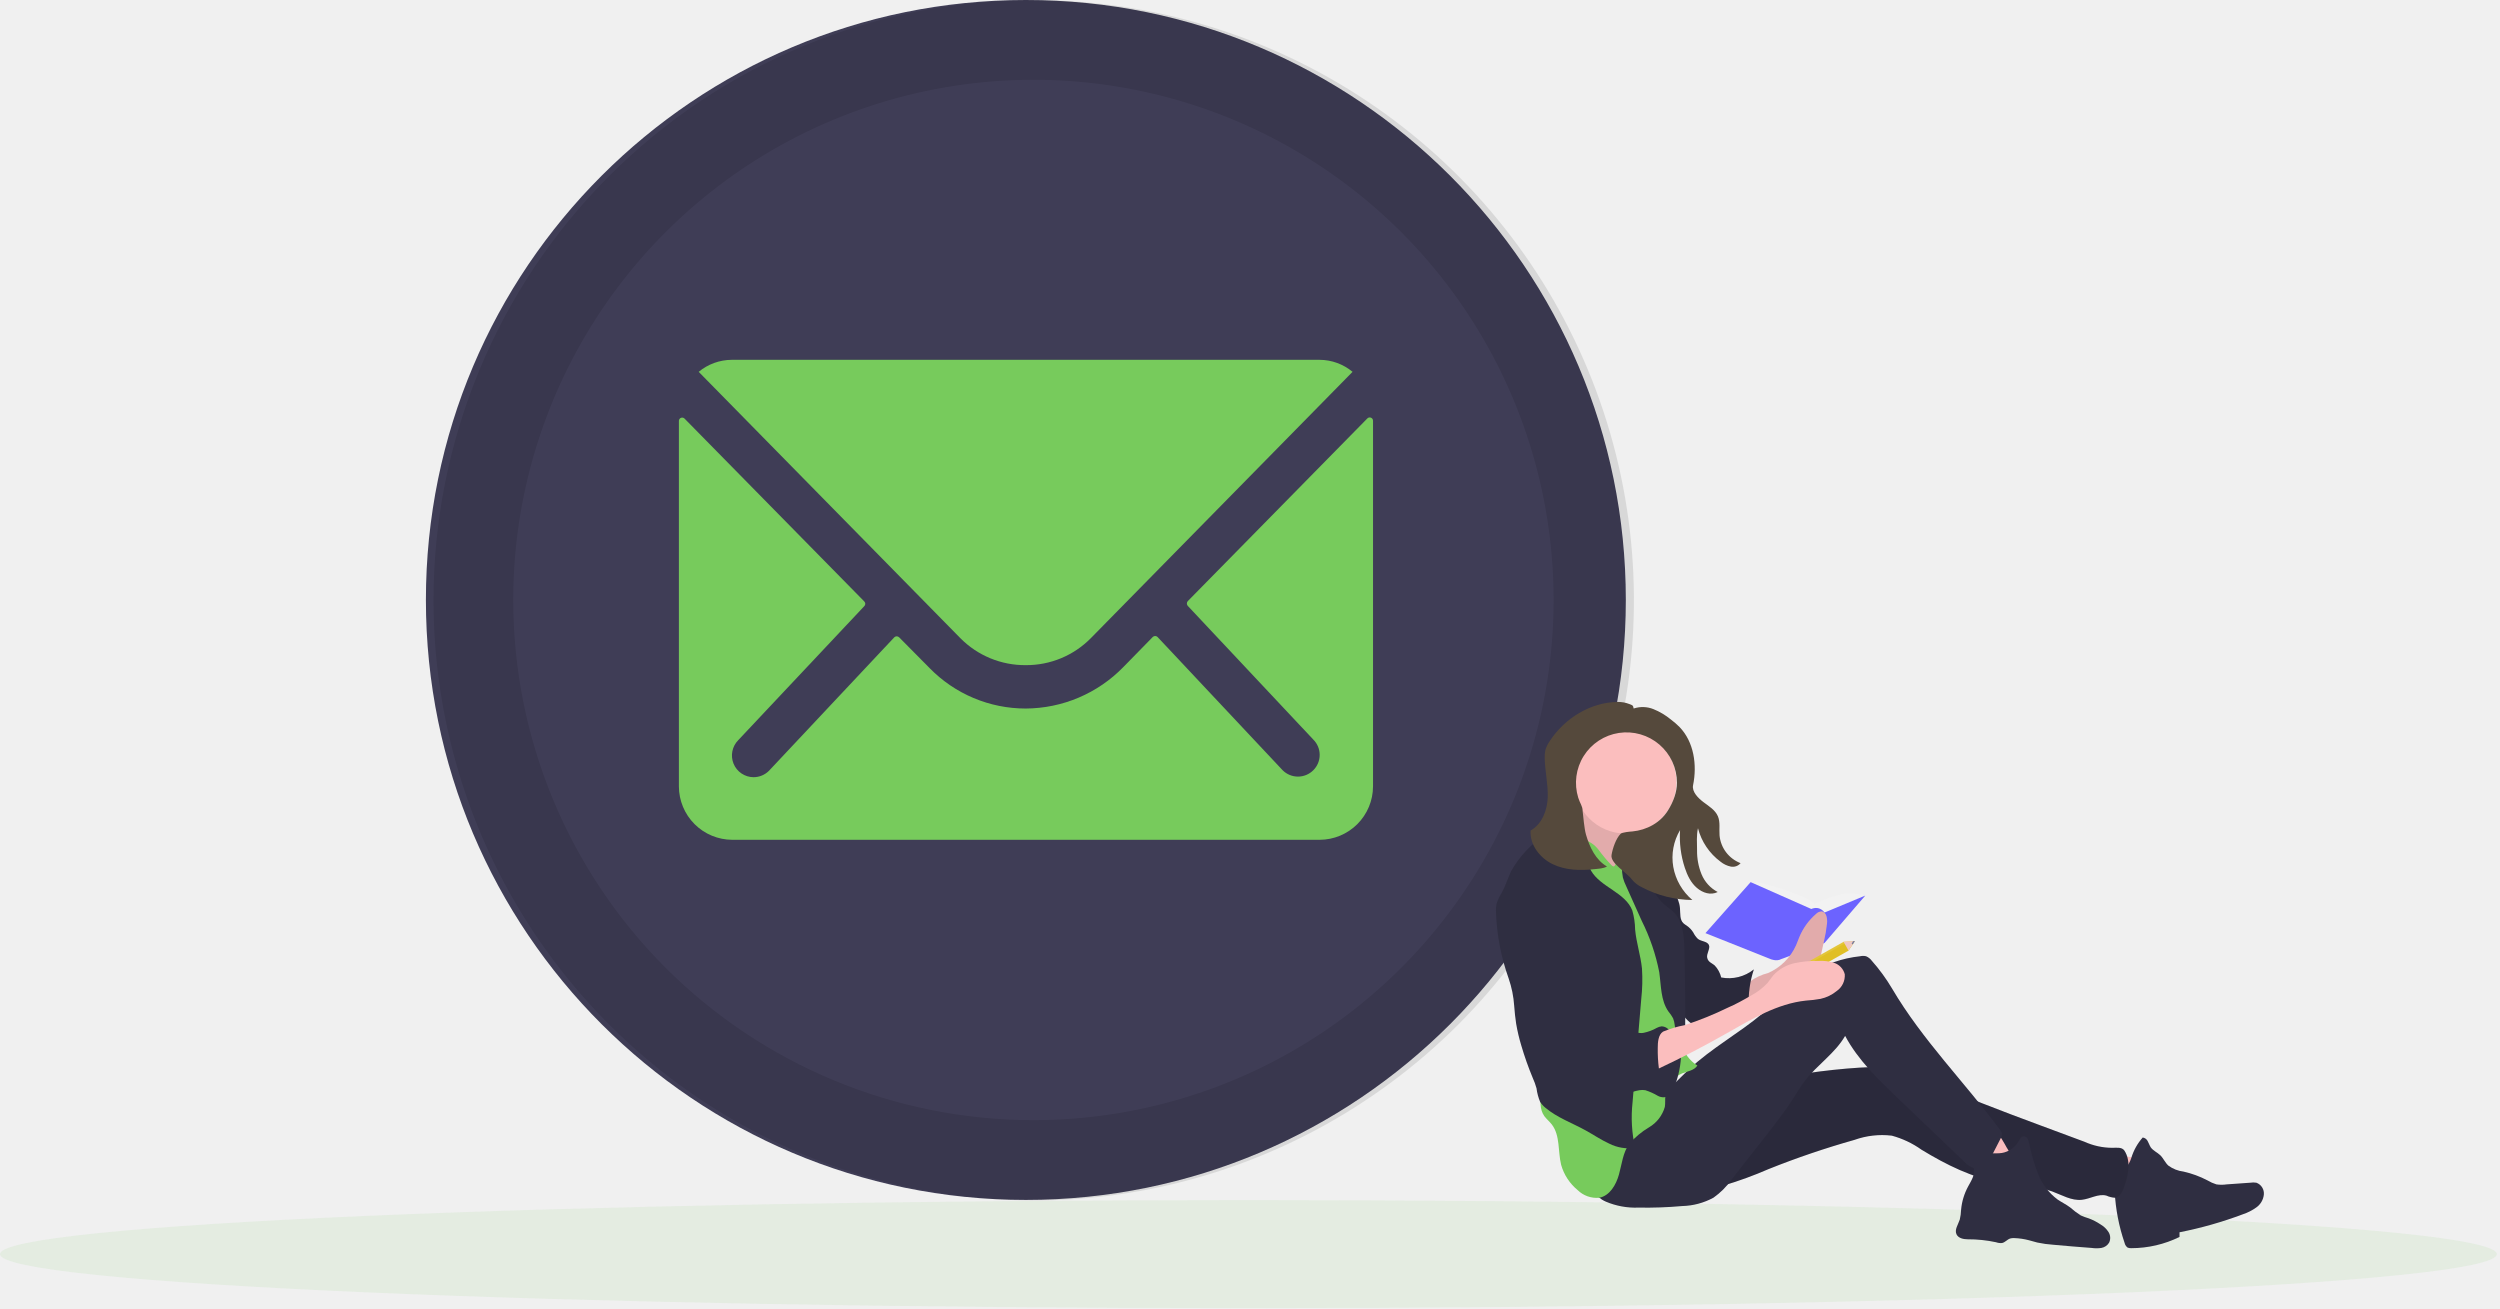
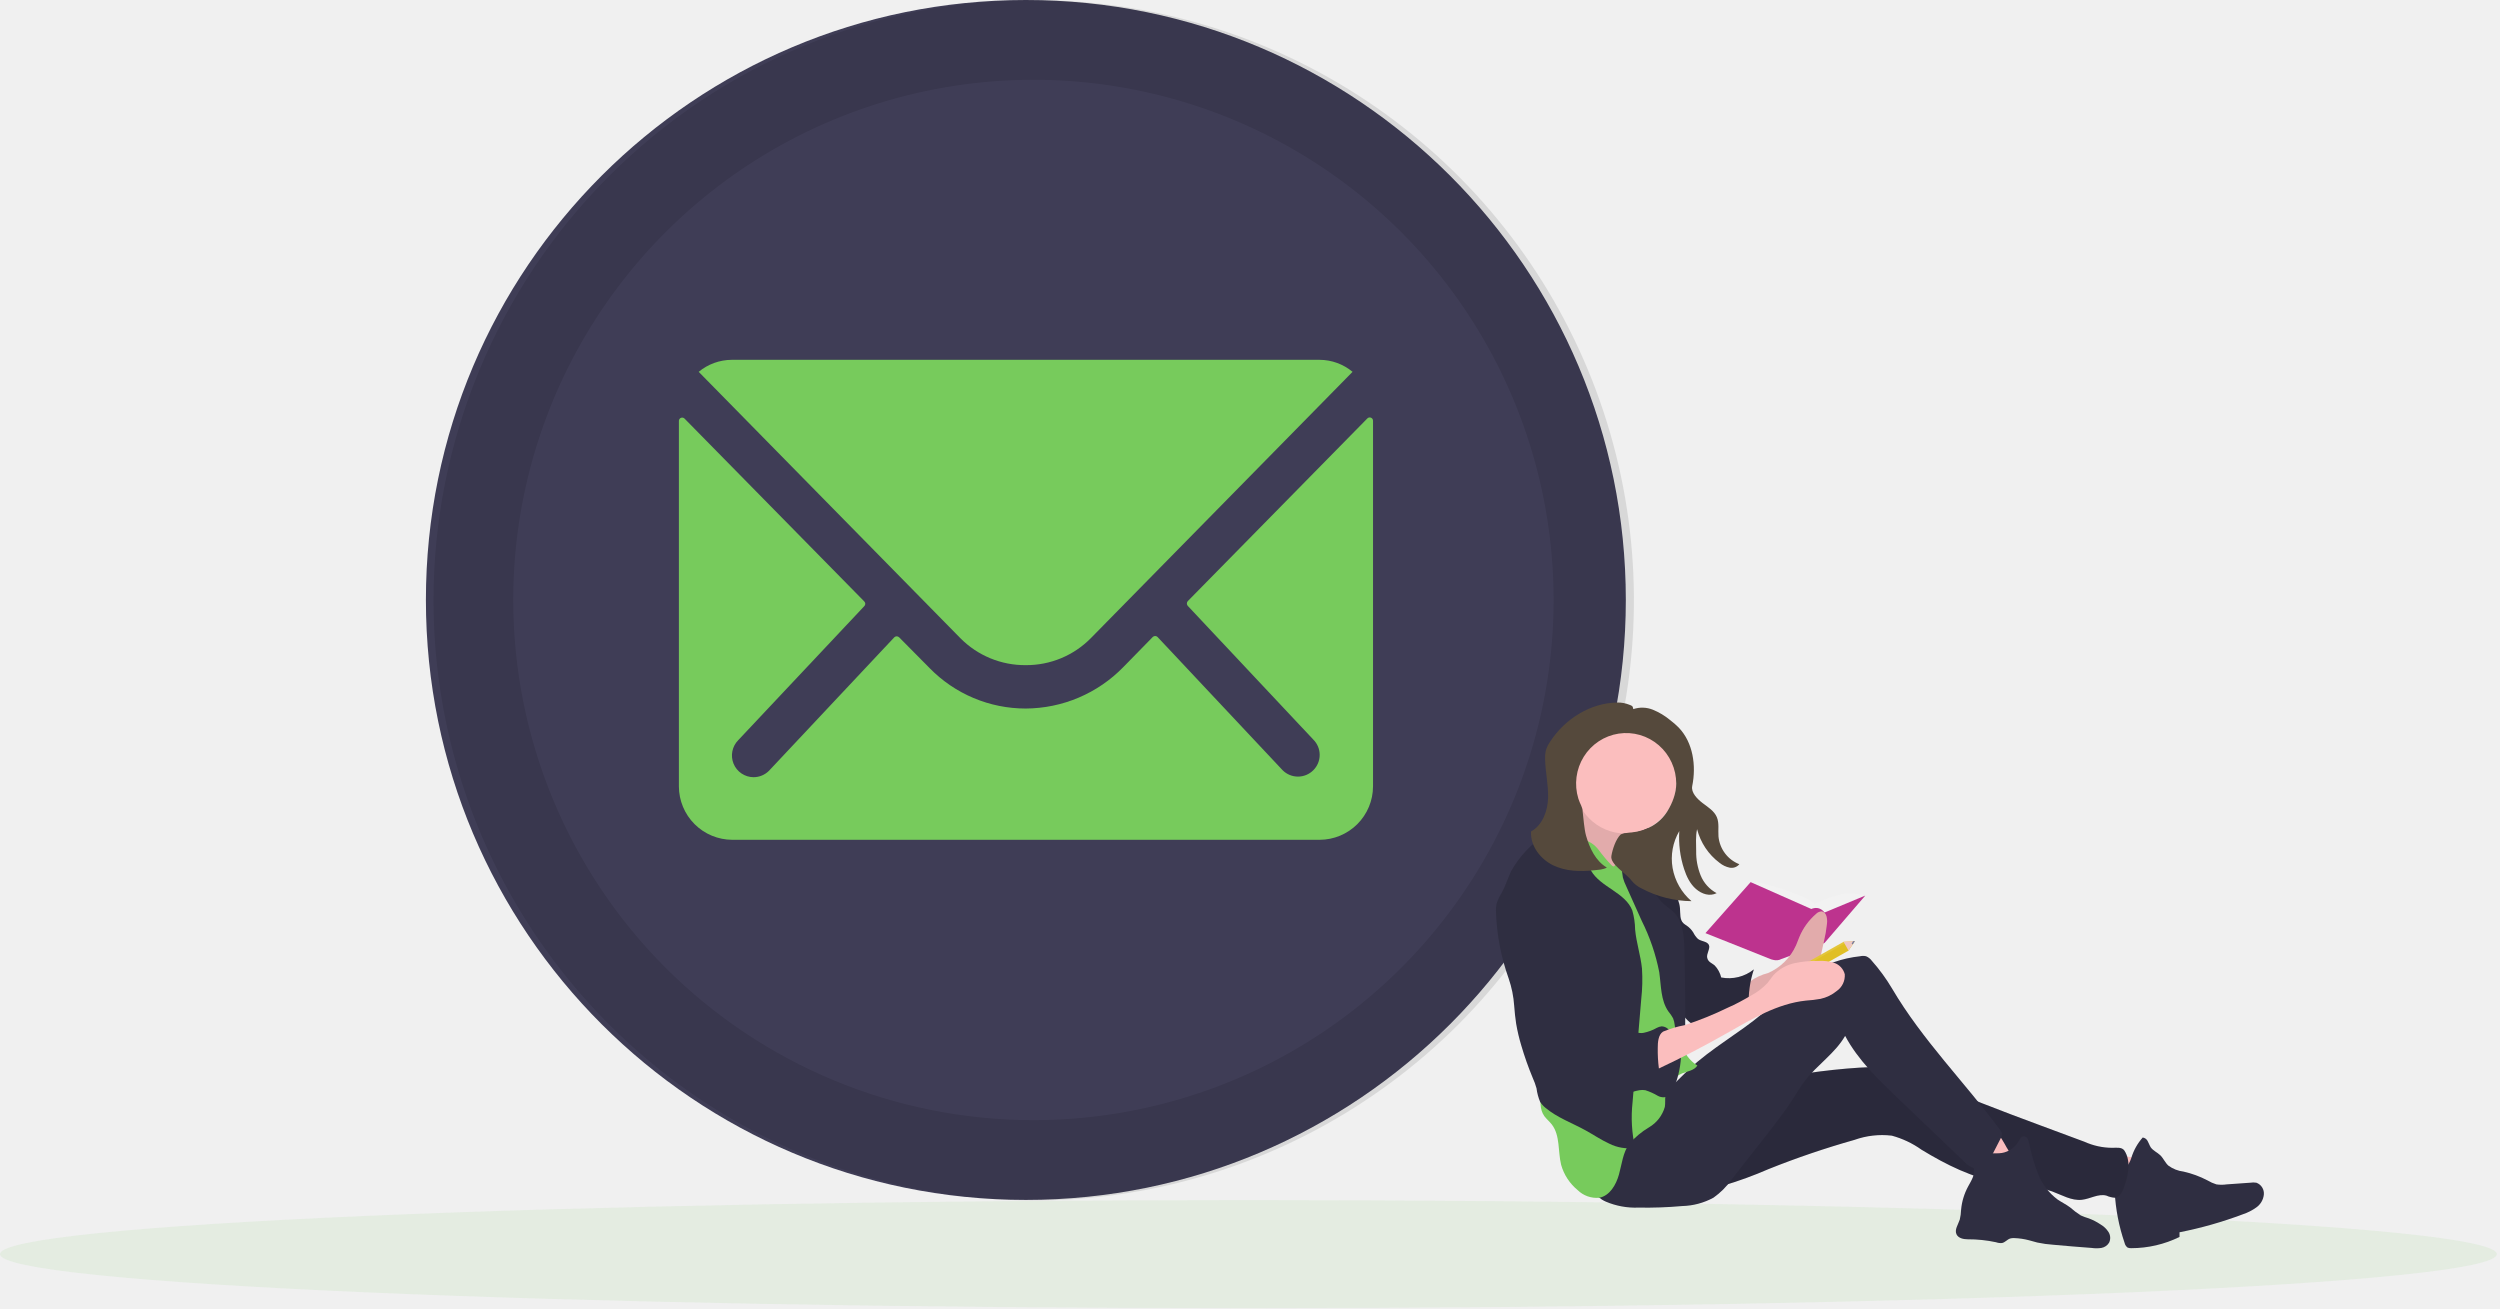
<svg xmlns="http://www.w3.org/2000/svg" width="516" height="270" viewBox="0 0 516 270" fill="none">
  <path d="M361.786 183.108L362.469 182C362.469 182 372.483 184.401 374.531 186.616C374.531 186.616 379.538 184.031 382.269 184.401L385 184.77L376.579 190.864L365.883 190.125L361.786 183.108Z" fill="#F2F2F2" />
-   <path d="M361.331 182.071L352 192.597L365.428 197.952C365.428 197.952 366.683 198.506 367.648 197.952L376.579 194.628L385 184.841L376.579 188.35C376.579 188.35 375.669 186.872 373.848 187.611L361.331 182.071Z" fill="#6C63FF" />
+   <path d="M361.331 182.071L352 192.597L365.428 197.952C365.428 197.952 366.683 198.506 367.648 197.952L376.579 194.628L385 184.841L376.579 188.35C376.579 188.35 375.669 186.872 373.848 187.611L361.331 182.071Z" fill="#BD338E" />
  <path opacity="0.1" d="M257.674 270C115.364 270 6.10352e-05 265.008 6.10352e-05 258.851C6.10352e-05 252.693 115.364 247.701 257.674 247.701C399.983 247.701 515.347 252.693 515.347 258.851C515.347 265.008 399.983 270 257.674 270Z" fill="#77CB5C" />
  <path d="M211.738 247.664C143.348 247.664 87.906 192.223 87.906 123.832C87.906 55.441 143.348 0 211.738 0C280.129 0 335.57 55.441 335.57 123.832C335.57 192.223 280.129 247.664 211.738 247.664Z" fill="#3F3D56" />
  <path d="M141.312 86.42L178.39 124.142C178.455 124.204 178.507 124.279 178.542 124.362C178.578 124.445 178.596 124.535 178.596 124.625C178.596 124.715 178.578 124.804 178.542 124.888C178.507 124.971 178.455 125.046 178.39 125.108L152.374 152.771C151.752 153.398 151.329 154.195 151.158 155.061C150.987 155.928 151.075 156.826 151.413 157.643C151.75 158.459 152.321 159.158 153.055 159.651C153.788 160.144 154.65 160.41 155.533 160.414C156.722 160.412 157.862 159.94 158.705 159.101L184.584 131.537C184.716 131.407 184.894 131.334 185.079 131.334C185.265 131.334 185.443 131.407 185.575 131.537L191.88 137.905C194.462 140.545 197.545 142.643 200.949 144.074C204.353 145.506 208.009 146.243 211.701 146.242C215.464 146.225 219.185 145.458 222.648 143.986C226.111 142.514 229.246 140.367 231.869 137.67L237.927 131.476C238.059 131.345 238.237 131.272 238.423 131.272C238.608 131.272 238.786 131.345 238.918 131.476L264.735 158.977C265.15 159.393 265.644 159.724 266.187 159.949C266.73 160.174 267.312 160.29 267.9 160.29C268.488 160.29 269.07 160.174 269.613 159.949C270.157 159.724 270.65 159.393 271.065 158.977C271.483 158.563 271.814 158.07 272.041 157.526C272.267 156.983 272.383 156.401 272.383 155.812C272.383 155.224 272.267 154.641 272.041 154.098C271.814 153.555 271.483 153.061 271.065 152.647L245.149 125.046C245.034 124.911 244.971 124.74 244.971 124.563C244.971 124.386 245.034 124.214 245.149 124.08L282.227 86.358C282.322 86.262 282.444 86.197 282.577 86.17C282.709 86.144 282.847 86.157 282.971 86.209C283.096 86.261 283.203 86.349 283.278 86.461C283.352 86.574 283.392 86.706 283.392 86.841V162.322C283.382 165.24 282.218 168.035 280.155 170.099C278.092 172.162 275.296 173.325 272.379 173.335H151.136C148.218 173.325 145.422 172.162 143.359 170.099C141.296 168.035 140.132 165.24 140.123 162.322V86.903C140.116 86.763 140.154 86.624 140.23 86.505C140.306 86.387 140.417 86.295 140.547 86.242C140.677 86.189 140.821 86.178 140.958 86.21C141.095 86.242 141.218 86.315 141.312 86.42Z" fill="#77CB5C" />
  <path d="M211.738 137.286C209.225 137.31 206.732 136.829 204.408 135.872C202.084 134.914 199.977 133.499 198.21 131.711L144.21 76.745C146.127 75.157 148.535 74.281 151.024 74.267H272.354C274.844 74.275 277.253 75.151 279.167 76.745L225.155 131.711C223.404 133.489 221.315 134.898 219.011 135.856C216.706 136.813 214.234 137.3 211.738 137.286Z" fill="#77CB5C" />
  <path opacity="0.1" d="M213.299 0.013C237.806 0 261.766 7.257 282.147 20.865C302.529 34.472 318.417 53.819 327.801 76.458C337.185 99.097 339.643 124.011 334.865 148.047C330.087 172.084 318.287 194.163 300.959 211.492C283.63 228.821 261.55 240.62 237.514 245.398C213.478 250.176 188.564 247.718 165.925 238.334C143.286 228.95 123.939 213.062 110.332 192.68C96.724 172.299 89.467 148.339 89.48 123.832C89.496 90.998 102.546 59.514 125.764 36.297C148.981 13.08 180.465 0.029 213.299 0.013ZM213.299 231.2C234.535 231.2 255.293 224.903 272.95 213.106C290.606 201.308 304.368 184.539 312.494 164.92C320.621 145.301 322.747 123.713 318.604 102.886C314.461 82.058 304.236 62.927 289.22 47.911C274.204 32.896 255.073 22.67 234.246 18.527C213.418 14.384 191.83 16.511 172.211 24.637C152.592 32.764 135.824 46.525 124.026 64.182C112.228 81.838 105.931 102.597 105.931 123.832C105.931 152.308 117.243 179.618 137.378 199.753C157.514 219.888 184.823 231.2 213.299 231.2Z" fill="black" />
  <path d="M444.127 238.819C443.395 241.221 442.492 243.568 441.427 245.843C438.377 245.198 435.376 244.342 432.445 243.279C433.023 242.419 433.648 241.592 434.316 240.801C435.043 240.01 435.902 239.352 436.856 238.856C437.871 238.626 438.925 238.626 439.94 238.856C441.328 238.819 442.728 238.844 444.127 238.819Z" fill="#FBBEBE" />
  <path d="M436.844 242.449C437.576 242.12 438.23 241.639 438.76 241.036C439.29 240.433 439.684 239.724 439.916 238.955C440.388 237.412 441.186 235.988 442.257 234.78C442.483 234.811 442.697 234.899 442.879 235.036C443.061 235.172 443.205 235.353 443.298 235.561C443.521 235.957 443.657 236.403 443.905 236.8C444.4 237.506 445.268 237.852 445.887 238.447C446.506 239.042 446.878 239.971 447.547 240.578C448.467 241.256 449.547 241.682 450.681 241.817C452.405 242.206 454.071 242.818 455.636 243.638C456.209 243.98 456.821 244.255 457.457 244.455C458.164 244.561 458.882 244.561 459.588 244.455L464.469 244.109C464.879 244.041 465.298 244.041 465.708 244.109C466.206 244.289 466.63 244.631 466.91 245.08C467.191 245.529 467.313 246.059 467.257 246.586C467.199 247.109 467.031 247.613 466.764 248.065C466.497 248.518 466.137 248.909 465.708 249.212C464.86 249.821 463.924 250.298 462.933 250.625C458.683 252.225 454.308 253.468 449.851 254.341V255.307C446.747 256.831 443.336 257.623 439.879 257.624C439.625 257.639 439.371 257.597 439.135 257.5C438.819 257.263 438.599 256.92 438.516 256.534C437.342 253.112 436.654 249.543 436.472 245.93C436.392 245.012 436.464 244.087 436.683 243.192C436.955 242.312 436.038 242.684 436.881 242.337" fill="#2F2E41" />
  <path d="M343.238 224.052C357.708 224.919 372.004 220.683 386.498 220.237C388.297 220.118 390.104 220.23 391.874 220.571C393.718 221.071 395.503 221.764 397.201 222.64C404.969 226.257 413.008 229.255 421.036 232.241L430.265 235.672C432.06 236.483 434.006 236.905 435.976 236.911C436.856 236.911 437.933 236.725 438.454 237.456C439.953 239.686 439.247 242.944 438.256 245.446C437.933 246.252 437.388 247.131 436.521 247.218C435.913 247.177 435.317 247.026 434.762 246.772C433.09 246.326 431.417 247.453 429.683 247.639C427.552 247.862 425.57 246.648 423.551 245.905C420.206 244.666 416.564 244.666 413.046 244.121C407.161 243.142 401.698 240.404 396.594 237.295C394.738 235.972 392.662 234.991 390.462 234.396C387.856 234.089 385.214 234.39 382.744 235.276C376.741 236.97 370.832 238.979 365.042 241.296C362.031 242.607 358.945 243.736 355.8 244.678C348.935 246.474 341.677 246.04 335.075 243.44C332.758 242.523 330.243 240.962 330.119 238.41C330.033 236.985 331.148 235.734 331.878 234.508C332.349 233.727 332.832 232.947 333.34 232.191C335.818 228.599 338.841 223.792 343.238 224.052Z" fill="#2F2E41" />
  <path opacity="0.1" d="M343.238 224.052C357.708 224.919 372.004 220.683 386.498 220.237C388.297 220.118 390.104 220.23 391.874 220.571C393.718 221.071 395.503 221.764 397.201 222.64C404.969 226.257 413.008 229.255 421.036 232.241L430.265 235.672C432.06 236.483 434.006 236.905 435.976 236.911C436.856 236.911 437.933 236.725 438.454 237.456C439.953 239.686 439.247 242.944 438.256 245.446C437.933 246.252 437.388 247.131 436.521 247.218C435.913 247.177 435.317 247.026 434.762 246.772C433.09 246.326 431.417 247.453 429.683 247.639C427.552 247.862 425.57 246.648 423.551 245.905C420.206 244.666 416.564 244.666 413.046 244.121C407.161 243.142 401.698 240.404 396.594 237.295C394.738 235.972 392.662 234.991 390.462 234.396C387.856 234.089 385.214 234.39 382.744 235.276C376.741 236.97 370.832 238.979 365.042 241.296C362.031 242.607 358.945 243.736 355.8 244.678C348.935 246.474 341.677 246.04 335.075 243.44C332.758 242.523 330.243 240.962 330.119 238.41C330.033 236.985 331.148 235.734 331.878 234.508C332.349 233.727 332.832 232.947 333.34 232.191C335.818 228.599 338.841 223.792 343.238 224.052Z" fill="black" />
  <path d="M416.341 239.488C414.078 240.256 411.795 240.967 409.491 241.619C408.252 239.501 405.774 238.026 405.242 235.598C405.211 235.493 405.211 235.381 405.242 235.276C405.303 235.173 405.393 235.091 405.502 235.041C407.158 234.131 408.993 233.595 410.878 233.468C412.365 233.381 413.046 234.929 413.715 236.02C413.975 236.503 415.734 239.724 416.341 239.488Z" fill="#FBBEBE" />
  <path d="M413.169 237.977C413.847 237.862 414.492 237.608 415.066 237.23C415.64 236.853 416.129 236.36 416.502 235.784C416.812 235.226 417.158 234.471 417.803 234.545C418.447 234.619 418.657 235.288 418.794 235.871C419.223 238.066 419.849 240.218 420.664 242.3C421.482 244.393 422.868 246.217 424.666 247.565C425.508 248.147 426.437 248.581 427.267 249.2C427.954 249.809 428.687 250.364 429.46 250.86C430.007 251.105 430.57 251.312 431.145 251.48C431.991 251.798 432.798 252.214 433.548 252.719C434.216 253.102 434.782 253.642 435.196 254.292C435.4 254.617 435.519 254.989 435.541 255.372C435.562 255.756 435.486 256.138 435.32 256.484C435.146 256.77 434.914 257.014 434.638 257.202C434.363 257.39 434.05 257.517 433.721 257.575C433.06 257.674 432.388 257.674 431.727 257.575C429.088 257.389 426.45 257.154 423.811 256.918C422.699 256.846 421.593 256.693 420.503 256.46L418.781 255.989C417.798 255.729 416.788 255.579 415.771 255.543C415.475 255.516 415.176 255.545 414.891 255.63C414.284 255.828 413.851 256.435 413.219 256.559C412.799 256.599 412.376 256.544 411.98 256.398C410.055 255.985 408.09 255.782 406.121 255.791C405.253 255.791 404.238 255.568 403.841 254.8C403.346 253.833 404.163 252.756 404.498 251.715C404.658 251.053 404.749 250.376 404.77 249.696C404.918 248.011 405.412 246.375 406.22 244.889C406.889 243.65 407.805 242.288 407.335 240.975C407.1 240.557 406.949 240.099 406.889 239.624C407.075 237.493 411.955 238.249 413.169 237.977Z" fill="#2F2E41" />
  <path d="M364.93 200.837C367.498 199.711 369.556 197.671 370.703 195.114C370.939 194.568 371.137 193.986 371.372 193.441C372.128 191.595 373.308 189.953 374.816 188.647C374.975 188.478 375.167 188.344 375.38 188.252C375.593 188.161 375.823 188.114 376.055 188.114C376.285 188.184 376.492 188.313 376.656 188.49C376.819 188.666 376.932 188.883 376.984 189.118C377.122 189.622 377.156 190.149 377.083 190.666C376.957 191.884 376.75 193.093 376.464 194.284L375.758 197.48C375.664 197.969 375.519 198.446 375.324 198.904C375.022 199.44 374.623 199.915 374.147 200.304C373.503 200.899 372.846 201.469 372.19 202.039C371.81 202.369 371.395 202.656 370.951 202.893C370.259 203.223 369.519 203.441 368.758 203.537C365.802 203.922 362.982 205.01 360.532 206.709C360.532 206.709 360.532 204.566 360.532 204.33C360.564 203.708 360.779 203.108 361.152 202.608C362.287 201.782 363.569 201.181 364.93 200.837Z" fill="#FBBEBE" />
  <path opacity="0.1" d="M364.93 200.837C367.498 199.711 369.556 197.671 370.703 195.114C370.939 194.568 371.137 193.986 371.372 193.441C372.128 191.595 373.308 189.953 374.816 188.647C374.975 188.478 375.167 188.344 375.38 188.252C375.593 188.161 375.823 188.114 376.055 188.114C376.285 188.184 376.492 188.313 376.656 188.49C376.819 188.666 376.932 188.883 376.984 189.118C377.122 189.622 377.156 190.149 377.083 190.666C376.957 191.884 376.75 193.093 376.464 194.284L375.758 197.48C375.664 197.969 375.519 198.446 375.324 198.904C375.022 199.44 374.623 199.915 374.147 200.304C373.503 200.899 372.846 201.469 372.19 202.039C371.81 202.369 371.395 202.656 370.951 202.893C370.259 203.223 369.519 203.441 368.758 203.537C365.802 203.922 362.982 205.01 360.532 206.709C360.532 206.709 360.532 204.566 360.532 204.33C360.564 203.708 360.779 203.108 361.152 202.608C362.287 201.782 363.569 201.181 364.93 200.837Z" fill="black" />
  <path d="M335.471 176.383C333.528 176.383 331.953 174.796 331.953 172.84C331.953 170.883 333.528 169.297 335.471 169.297C337.415 169.297 338.99 170.883 338.99 172.84C338.99 174.796 337.415 176.383 335.471 176.383Z" fill="#2F2E41" />
  <path d="M337.651 170.709C338.593 170.483 339.586 170.625 340.426 171.105C340.833 171.467 341.158 171.91 341.38 172.406C342.168 173.761 342.784 175.21 343.214 176.717C343.523 177.956 343.573 179.356 343.969 180.632C344.688 182.985 346.534 184.98 346.744 187.433C346.843 188.535 346.658 189.824 347.463 190.567C347.66 190.738 347.871 190.891 348.095 191.025C348.652 191.397 349.125 191.883 349.482 192.45C349.725 192.955 350.056 193.413 350.461 193.8C351.179 194.333 352.369 194.283 352.715 195.039C353.062 195.795 352.158 196.823 352.369 197.715C352.579 198.607 353.36 198.78 353.917 199.276C354.574 199.969 355.035 200.824 355.255 201.753C356.432 201.98 357.645 201.948 358.809 201.66C359.972 201.371 361.059 200.832 361.994 200.081C361.177 202.564 360.82 205.175 360.941 207.786C360.88 208.204 360.903 208.63 361.009 209.039C361.115 209.447 361.303 209.83 361.561 210.165C358.766 210.373 355.998 210.854 353.298 211.602C352.128 211.992 350.863 211.992 349.693 211.602C349.066 211.266 348.504 210.821 348.033 210.289C346.546 208.778 344.985 207.13 344.626 205.036C344.537 203.853 344.516 202.666 344.564 201.481C344.423 200.011 344.119 198.561 343.66 197.158C342.875 194.244 342.349 191.268 342.086 188.263C341.925 186.405 340.315 184.918 339.472 183.308C337.887 180.173 336.252 176.915 336.14 173.397C336.091 172.257 336.487 170.833 337.651 170.709Z" fill="#2F2E41" />
  <path opacity="0.1" d="M337.651 170.709C338.593 170.483 339.586 170.625 340.426 171.105C340.833 171.467 341.158 171.91 341.38 172.406C342.168 173.761 342.784 175.21 343.214 176.717C343.523 177.956 343.573 179.356 343.969 180.632C344.688 182.985 346.534 184.98 346.744 187.433C346.843 188.535 346.658 189.824 347.463 190.567C347.66 190.738 347.871 190.891 348.095 191.025C348.652 191.397 349.125 191.883 349.482 192.45C349.725 192.955 350.056 193.413 350.461 193.8C351.179 194.333 352.369 194.283 352.715 195.039C353.062 195.795 352.158 196.823 352.369 197.715C352.579 198.607 353.36 198.78 353.917 199.276C354.574 199.969 355.035 200.824 355.255 201.753C356.432 201.98 357.645 201.948 358.809 201.66C359.972 201.371 361.059 200.832 361.994 200.081C361.177 202.564 360.82 205.175 360.941 207.786C360.88 208.204 360.903 208.63 361.009 209.039C361.115 209.447 361.303 209.83 361.561 210.165C358.766 210.373 355.998 210.854 353.298 211.602C352.128 211.992 350.863 211.992 349.693 211.602C349.066 211.266 348.504 210.821 348.033 210.289C346.546 208.778 344.985 207.13 344.626 205.036C344.537 203.853 344.516 202.666 344.564 201.481C344.423 200.011 344.119 198.561 343.66 197.158C342.875 194.244 342.349 191.268 342.086 188.263C341.925 186.405 340.315 184.918 339.472 183.308C337.887 180.173 336.252 176.915 336.14 173.397C336.091 172.257 336.487 170.833 337.651 170.709Z" fill="black" />
  <path d="M340.946 227.1C343.957 225.663 346.162 223 348.602 220.708C353.248 216.335 358.934 213.275 363.827 209.15C367.073 206.437 370.021 203.278 373.527 200.998C376.668 199.007 380.224 197.766 383.921 197.369C384.328 197.275 384.752 197.275 385.16 197.369C385.628 197.568 386.034 197.889 386.337 198.298C387.916 200.08 389.323 202.009 390.536 204.058C396.73 214.588 405.538 223.433 412.835 233.22C413.002 233.423 413.125 233.66 413.194 233.914C413.225 234.293 413.129 234.672 412.922 234.991L411.435 237.89C410.605 239.526 409.267 241.421 407.483 241.099C406.68 240.866 405.961 240.406 405.414 239.773L398.749 233.393L391.763 226.716C387.674 222.814 383.512 218.813 380.836 213.808C378.755 217.425 375.051 219.791 372.524 223.099C371.557 224.338 370.765 225.738 369.897 227.075C368.522 229.206 366.949 231.213 365.388 233.27L357.373 243.49C356.357 244.933 355.1 246.19 353.657 247.206C351.68 248.282 349.477 248.872 347.227 248.928C344.216 249.197 341.194 249.304 338.171 249.25C335.857 249.343 333.551 248.92 331.42 248.011C330.358 247.545 329.451 246.785 328.803 245.822C328.156 244.86 327.796 243.733 327.765 242.573C327.889 241.373 328.283 240.217 328.917 239.191C331.816 234.025 335.558 229.665 340.946 227.1Z" fill="#2F2E41" />
  <path d="M333.303 178.018C331.805 178.018 330.59 176.798 330.59 175.293C330.59 173.788 331.805 172.567 333.303 172.567C334.801 172.567 336.016 173.788 336.016 175.293C336.016 176.798 334.801 178.018 333.303 178.018Z" fill="#E8E8F0" />
  <path d="M333.898 173.248C333.293 174.465 333.186 175.869 333.601 177.163C334.028 178.433 334.615 179.645 335.347 180.768C335.977 181.925 336.737 183.006 337.614 183.989C333.427 184.187 329.376 182.552 325.697 180.57C322.724 178.972 319.763 177.002 318.177 174.016C318.65 174.129 319.142 174.141 319.62 174.051C320.098 173.962 320.552 173.772 320.952 173.496C321.751 172.947 322.465 172.283 323.071 171.526L325.164 169.173C325.639 168.655 326.055 168.085 326.403 167.475C326.863 166.641 327.058 165.686 326.96 164.738C327.795 165.608 328.726 166.381 329.735 167.042C331.234 168.02 332.882 168.727 334.393 169.693C334.914 170.04 336.103 170.585 335.793 171.279C335.483 171.972 334.319 172.505 333.898 173.248Z" fill="#FBBEBE" />
  <path opacity="0.1" d="M333.898 173.248C333.293 174.465 333.186 175.869 333.601 177.163C334.028 178.433 334.615 179.645 335.347 180.768C335.977 181.925 336.737 183.006 337.614 183.989C333.427 184.187 329.376 182.552 325.697 180.57C322.724 178.972 319.763 177.002 318.177 174.016C318.65 174.129 319.142 174.141 319.62 174.051C320.098 173.962 320.552 173.772 320.952 173.496C321.751 172.947 322.465 172.283 323.071 171.526L325.164 169.173C325.639 168.655 326.055 168.085 326.403 167.475C326.863 166.641 327.058 165.686 326.96 164.738C327.795 165.608 328.726 166.381 329.735 167.042C331.234 168.02 332.882 168.727 334.393 169.693C334.914 170.04 336.103 170.585 335.793 171.279C335.483 171.972 334.319 172.505 333.898 173.248Z" fill="black" />
  <path d="M333.848 173.658C334.272 174.255 334.5 174.969 334.5 175.702C334.5 176.434 334.272 177.148 333.848 177.746C333.724 177.894 333.278 178.823 333.093 178.836C333.002 178.828 332.913 178.802 332.832 178.76C332.751 178.717 332.68 178.659 332.622 178.588C331.669 177.595 330.784 176.54 329.971 175.429C329.141 174.321 327.948 173.541 326.601 173.224C324.932 173.16 323.292 173.672 321.956 174.673C321.334 174.957 320.787 175.381 320.358 175.912C320.059 176.458 319.881 177.063 319.837 177.684C319.432 181.423 319.275 185.185 319.367 188.945C319.295 191.66 319.474 194.376 319.899 197.059C320.172 198.434 320.568 199.784 320.754 201.184C320.899 202.417 320.957 203.659 320.927 204.901V210.079C320.961 211.029 320.894 211.98 320.729 212.916C320.482 214.043 319.949 215.096 319.59 216.199C319.219 217.465 318.966 218.763 318.834 220.076L318.128 225.428C317.905 227.113 317.731 228.958 318.76 230.383C319.218 230.99 319.825 231.486 320.296 232.093C322.042 234.372 321.534 237.63 322.216 240.417C322.79 242.458 323.974 244.273 325.61 245.62C326.193 246.198 326.896 246.64 327.669 246.916C328.442 247.192 329.265 247.295 330.082 247.218C332.263 246.81 333.563 244.543 334.158 242.399C334.753 240.256 334.963 237.927 336.252 236.119C337.434 234.75 338.832 233.582 340.389 232.662C341.965 231.729 343.123 230.225 343.623 228.463C343.759 227.682 343.623 226.877 343.759 226.084C343.875 225.086 344.257 224.138 344.865 223.339C345.473 222.539 346.285 221.917 347.215 221.538C348.33 221.104 349.693 220.943 350.337 219.927C348.742 218.929 347.579 217.368 347.079 215.554C346.586 213.753 346.32 211.897 346.286 210.029L345.914 203.835C345.741 201.048 345.667 198.298 344.44 195.795C343.895 194.68 343.201 193.627 342.644 192.525C341.888 190.975 341.247 189.373 340.724 187.731C339.832 185.179 338.94 182.627 338.147 180.05C337.838 178.799 337.363 177.595 336.735 176.47C336.066 175.305 335.099 173.905 333.848 173.658Z" fill="#77CB5C" />
  <path d="M347.661 214.092H346.013L345.667 211.614C345.622 211.117 345.505 210.629 345.32 210.165C345.048 209.673 344.728 209.208 344.366 208.778C342.755 206.486 342.867 203.451 342.471 200.663C341.752 196.981 340.535 193.413 338.853 190.059L335.657 182.936C335.366 182.353 335.134 181.743 334.963 181.115C334.829 180.421 334.763 179.716 334.765 179.009C334.765 177.906 334.418 173.893 334.381 172.815C334.381 172.406 335.285 172.629 335.471 172.27C335.868 171.477 336.413 173.62 337.168 174.091C337.878 174.633 338.395 175.388 338.643 176.246C339.336 178.03 339.757 179.963 340.402 181.734C340.962 183.583 341.99 185.256 343.387 186.59C344.044 187.16 344.799 187.619 345.419 188.238C347.401 190.195 347.599 193.305 347.661 196.104C347.711 197.814 348.033 214.092 347.661 214.092Z" fill="#2F2E41" />
  <path d="M323.95 170.696C324.716 171.097 325.379 171.668 325.888 172.367C326.398 173.065 326.739 173.871 326.886 174.723C327.169 176.431 327.669 178.096 328.373 179.678C330.38 183.171 335.496 184.187 336.921 187.965C337.279 189.236 337.47 190.548 337.49 191.868C337.738 194.581 338.63 197.195 338.903 199.895C339.039 201.997 338.989 204.108 338.754 206.201L336.958 227.533C336.614 230.671 336.794 233.845 337.49 236.923C335.649 237.186 333.772 236.875 332.114 236.032C330.442 235.264 328.905 234.211 327.283 233.319C324.508 231.782 321.435 230.705 318.995 228.661C318.557 228.312 318.181 227.893 317.88 227.422C317.507 226.526 317.257 225.585 317.137 224.622C316.926 223.867 316.657 223.13 316.331 222.417C315.437 220.263 314.66 218.064 314.002 215.826C313.555 214.347 313.2 212.841 312.937 211.317C312.739 210.078 312.627 208.84 312.528 207.601C312.399 205.68 312.016 203.784 311.389 201.964C309.834 197.614 308.953 193.052 308.775 188.436C308.727 187.772 308.772 187.105 308.911 186.454C309.183 185.658 309.549 184.897 310.001 184.187C310.744 182.787 311.24 181.251 311.884 179.827C313.641 176.689 316.159 174.043 319.205 172.133C320.642 171.155 322.327 170.114 323.95 170.696Z" fill="#2F2E41" />
  <path d="M335.471 172.034C329.642 172.034 324.916 167.281 324.916 161.418C324.916 155.554 329.642 150.801 335.471 150.801C341.3 150.801 346.026 155.554 346.026 161.418C346.026 167.281 341.3 172.034 335.471 172.034Z" fill="#FBBEBE" />
  <path d="M320.94 182.725C321.783 183.908 322.47 185.195 322.984 186.553C324.223 189.229 326.329 191.509 327.357 194.345C328.385 197.182 328.398 200.824 330.516 203.141C330.94 203.496 331.261 203.958 331.445 204.479C331.453 204.803 331.487 205.126 331.544 205.445C331.854 206.288 333.229 206.325 333.489 207.192C333.563 207.44 333.489 207.712 333.613 207.96C333.824 208.518 334.567 208.604 335.05 208.939C336.078 209.633 335.868 211.243 336.598 212.246C336.917 212.62 337.329 212.903 337.793 213.066C338.256 213.229 338.754 213.267 339.237 213.176C340.198 212.979 341.122 212.632 341.975 212.147C342.282 211.979 342.618 211.874 342.966 211.838C343.377 211.852 343.774 211.99 344.106 212.234C345.04 212.922 345.789 213.831 346.286 214.88C346.784 215.928 347.013 217.083 346.955 218.242C346.813 220.564 346.259 222.841 345.32 224.969C345.215 225.338 345.034 225.68 344.787 225.972C344.418 226.262 343.972 226.435 343.504 226.471C343.036 226.506 342.569 226.402 342.161 226.171C341.352 225.691 340.492 225.304 339.596 225.019C337.961 224.721 336.363 225.849 334.703 225.749C333.494 225.571 332.356 225.07 331.408 224.3C329.741 223.306 328.244 222.051 326.973 220.584C326.254 219.63 325.734 218.552 325.09 217.536C324.27 216.301 323.381 215.114 322.426 213.981L316.331 206.548C315.726 205.842 315.179 205.088 314.696 204.293C314.155 203.209 313.739 202.066 313.457 200.886C312.806 198.923 312.39 196.89 312.219 194.829C312.181 193.124 312.33 191.421 312.665 189.749C312.85 188.085 313.267 186.455 313.903 184.906C315.229 182.106 318.45 179.827 320.94 182.725Z" fill="#2F2E41" />
  <path d="M330.631 165.315C329.917 164.773 329.926 163.56 330.65 162.607C331.374 161.653 332.54 161.32 333.254 161.862C333.967 162.404 333.959 163.617 333.235 164.57C332.51 165.524 331.345 165.857 330.631 165.315Z" fill="#FBBEBE" />
+   <path d="M316.012 171.618C318.357 170.317 319.449 167.397 319.527 164.695C319.605 161.993 318.956 159.319 318.905 156.617C318.879 156.064 318.925 155.51 319.044 154.97C319.238 154.299 319.541 153.665 319.941 153.094C322.991 148.374 328.294 145.053 333.879 145.001C334.686 144.99 335.487 145.139 336.238 145.438C336.815 145.672 337.004 145.643 337.115 146.36C338.438 145.919 339.873 145.965 341.165 146.49C342.446 147.015 343.64 147.734 344.708 148.62C345.342 149.097 345.941 149.62 346.499 150.186C349.45 153.275 350.13 158.034 349.275 162.239C348.997 163.606 350.331 164.926 351.434 165.765C352.538 166.605 353.813 167.376 354.355 168.66C354.876 169.894 354.59 171.307 354.695 172.645C354.812 173.91 355.278 175.116 356.039 176.128C356.799 177.14 357.825 177.917 359 178.372C358.76 178.662 358.448 178.881 358.095 179.006C357.742 179.131 357.363 179.158 356.996 179.084C356.231 178.921 355.515 178.577 354.908 178.08C352.623 176.37 350.989 173.92 350.277 171.14C349.953 172.629 350.079 174.165 350.091 175.69C350.062 177.391 350.372 179.081 351.003 180.659C351.644 182.245 352.819 183.551 354.32 184.348C352.872 185.064 351.277 184.545 350.05 183.489C348.823 182.433 348.099 180.9 347.593 179.354C346.77 176.835 346.436 174.179 346.609 171.532C345.263 173.822 344.771 176.522 345.222 179.146C345.693 181.822 347.076 184.246 349.131 186C345.548 185.969 342.024 185.073 338.853 183.386C338.034 183.011 337.313 182.45 336.745 181.746C335.725 180.317 332.3 178.42 332.586 176.682C332.812 175.307 333.485 173.268 334.458 172.281C334.748 171.992 336.428 171.824 336.834 171.811C339.801 171.522 342.547 170.018 344.131 167.468C345.24 165.681 345.975 163.641 345.975 161.732C345.974 160.229 345.652 158.745 345.031 157.379C344.41 156.014 343.504 154.8 342.375 153.821C341.247 152.842 339.922 152.12 338.492 151.705C337.062 151.291 335.56 151.193 334.09 151.418C332.619 151.644 331.213 152.187 329.969 153.012C328.726 153.836 327.673 154.922 326.883 156.196C326.093 157.469 325.585 158.9 325.393 160.39C325.2 161.88 325.329 163.394 325.77 164.829C326.121 165.984 326.655 166.569 326.655 167.468C326.832 168.859 326.979 171.133 327.361 172.481C328.098 175.072 329.346 177.716 331.656 179.068C330.879 179.497 329.981 179.516 329.102 179.614C326.204 179.936 323.156 179.865 320.533 178.58C317.909 177.294 315.825 174.557 316.012 171.618Z" fill="#55493C" />
  <path d="M381.53 196.212L371.346 201.977C371.105 202.113 370.82 202.148 370.554 202.074C370.287 202.001 370.061 201.824 369.924 201.584C369.788 201.343 369.752 201.058 369.826 200.791C369.9 200.524 370.076 200.298 370.317 200.161L380.501 194.397L382.86 194.259L381.53 196.212Z" fill="#E0BF24" />
  <path opacity="0.1" d="M370.303 201.862C370.167 201.621 370.132 201.335 370.206 201.069C370.28 200.802 370.457 200.575 370.698 200.439L380.887 194.66L382.657 194.558L382.866 194.251L380.507 194.389L370.322 200.153C370.082 200.29 369.905 200.516 369.832 200.783C369.758 201.05 369.793 201.335 369.93 201.575C370.043 201.776 370.22 201.933 370.433 202.023C370.385 201.973 370.342 201.919 370.303 201.862Z" fill="white" />
  <path d="M381.525 196.186L380.497 194.371L382.431 194.259L382.854 194.235L382.381 194.93L381.525 196.186Z" fill="#EFC8C4" />
  <path d="M382.384 194.935C382.334 194.909 382.29 194.874 382.252 194.831C382.23 194.806 382.215 194.775 382.21 194.742C382.205 194.709 382.209 194.674 382.222 194.644C382.247 194.608 382.278 194.577 382.314 194.552C382.353 194.516 382.383 194.471 382.403 194.422C382.422 194.373 382.431 194.32 382.427 194.267L382.852 194.241L382.384 194.935Z" fill="#727A9C" />
-   <path d="M315.91 171.42C318.275 170.123 319.376 167.211 319.454 164.517C319.533 161.824 318.879 159.158 318.827 156.463C318.801 155.912 318.848 155.359 318.967 154.82C319.163 154.152 319.469 153.52 319.872 152.95C322.948 148.243 328.294 144.932 333.926 144.88C334.74 144.87 335.548 145.018 336.305 145.317C336.887 145.55 337.077 145.521 337.189 146.235C338.523 145.796 339.97 145.842 341.273 146.365C342.564 146.889 343.768 147.605 344.845 148.489C345.485 148.965 346.088 149.486 346.651 150.051C349.627 153.13 350.312 157.876 349.45 162.069C349.17 163.432 350.515 164.747 351.628 165.585C352.741 166.422 354.026 167.191 354.572 168.471C355.098 169.702 354.809 171.11 354.915 172.444C355.034 173.706 355.503 174.909 356.27 175.918C357.038 176.927 358.072 177.701 359.256 178.155C359.015 178.443 358.699 178.662 358.344 178.787C357.988 178.912 357.605 178.939 357.236 178.864C356.464 178.702 355.743 178.359 355.13 177.863C352.827 176.158 351.178 173.716 350.461 170.944C350.134 172.429 350.261 173.96 350.273 175.48C350.244 177.177 350.557 178.862 351.193 180.435C351.84 182.016 353.024 183.319 354.538 184.114C353.078 184.828 351.469 184.31 350.232 183.257C348.995 182.204 348.264 180.675 347.754 179.134C346.924 176.622 346.587 173.974 346.763 171.335C345.405 173.618 344.908 176.31 345.363 178.927C345.838 181.594 347.233 184.012 349.305 185.761C345.692 185.73 342.138 184.836 338.942 183.154C338.116 182.78 337.389 182.221 336.816 181.519C335.787 180.094 332.333 178.203 332.622 176.469C332.85 175.099 333.528 173.065 334.51 172.081C334.802 171.793 336.496 171.626 336.906 171.613C339.897 171.325 342.667 169.825 344.263 167.282C345.382 165.501 346.123 163.466 346.123 161.563C346.122 160.065 345.797 158.584 345.171 157.223C344.544 155.862 343.631 154.651 342.493 153.675C341.355 152.699 340.02 151.979 338.578 151.565C337.136 151.152 335.622 151.054 334.138 151.279C332.655 151.504 331.238 152.046 329.984 152.868C328.73 153.69 327.668 154.773 326.872 156.043C326.075 157.313 325.562 158.739 325.369 160.225C325.175 161.71 325.305 163.22 325.749 164.651C326.104 165.803 326.642 166.386 326.642 167.282C326.82 168.669 326.968 170.937 327.354 172.281C328.097 174.865 329.355 177.501 331.684 178.848C330.901 179.276 329.996 179.295 329.109 179.393C326.187 179.715 323.113 179.644 320.468 178.362C317.823 177.08 315.721 174.35 315.91 171.42Z" fill="#55493C" />
  <path d="M361.375 205.507C362.646 204.84 363.798 203.965 364.782 202.918C365.228 202.398 365.599 201.816 366.02 201.295C367.169 200.059 368.662 199.196 370.307 198.818C371.933 198.46 373.597 198.298 375.262 198.335C376.38 198.26 377.501 198.394 378.57 198.731C379.102 198.909 379.582 199.218 379.965 199.629C380.348 200.04 380.622 200.541 380.762 201.085C380.807 201.758 380.677 202.432 380.384 203.04C380.091 203.648 379.645 204.169 379.09 204.553C378.123 205.347 376.98 205.899 375.758 206.164C374.762 206.341 373.757 206.461 372.747 206.523C366.826 207.143 361.536 210.363 356.345 213.299C351.786 215.893 347.137 218.304 342.396 220.534C342.213 219.117 342.134 217.689 342.161 216.26C342.161 215.195 342.248 213.56 343.251 212.928C344.678 212.33 346.165 211.886 347.686 211.602C350.743 210.604 353.727 209.395 356.618 207.985C358.253 207.279 359.826 206.412 361.375 205.507Z" fill="#FBBEBE" />
</svg>
